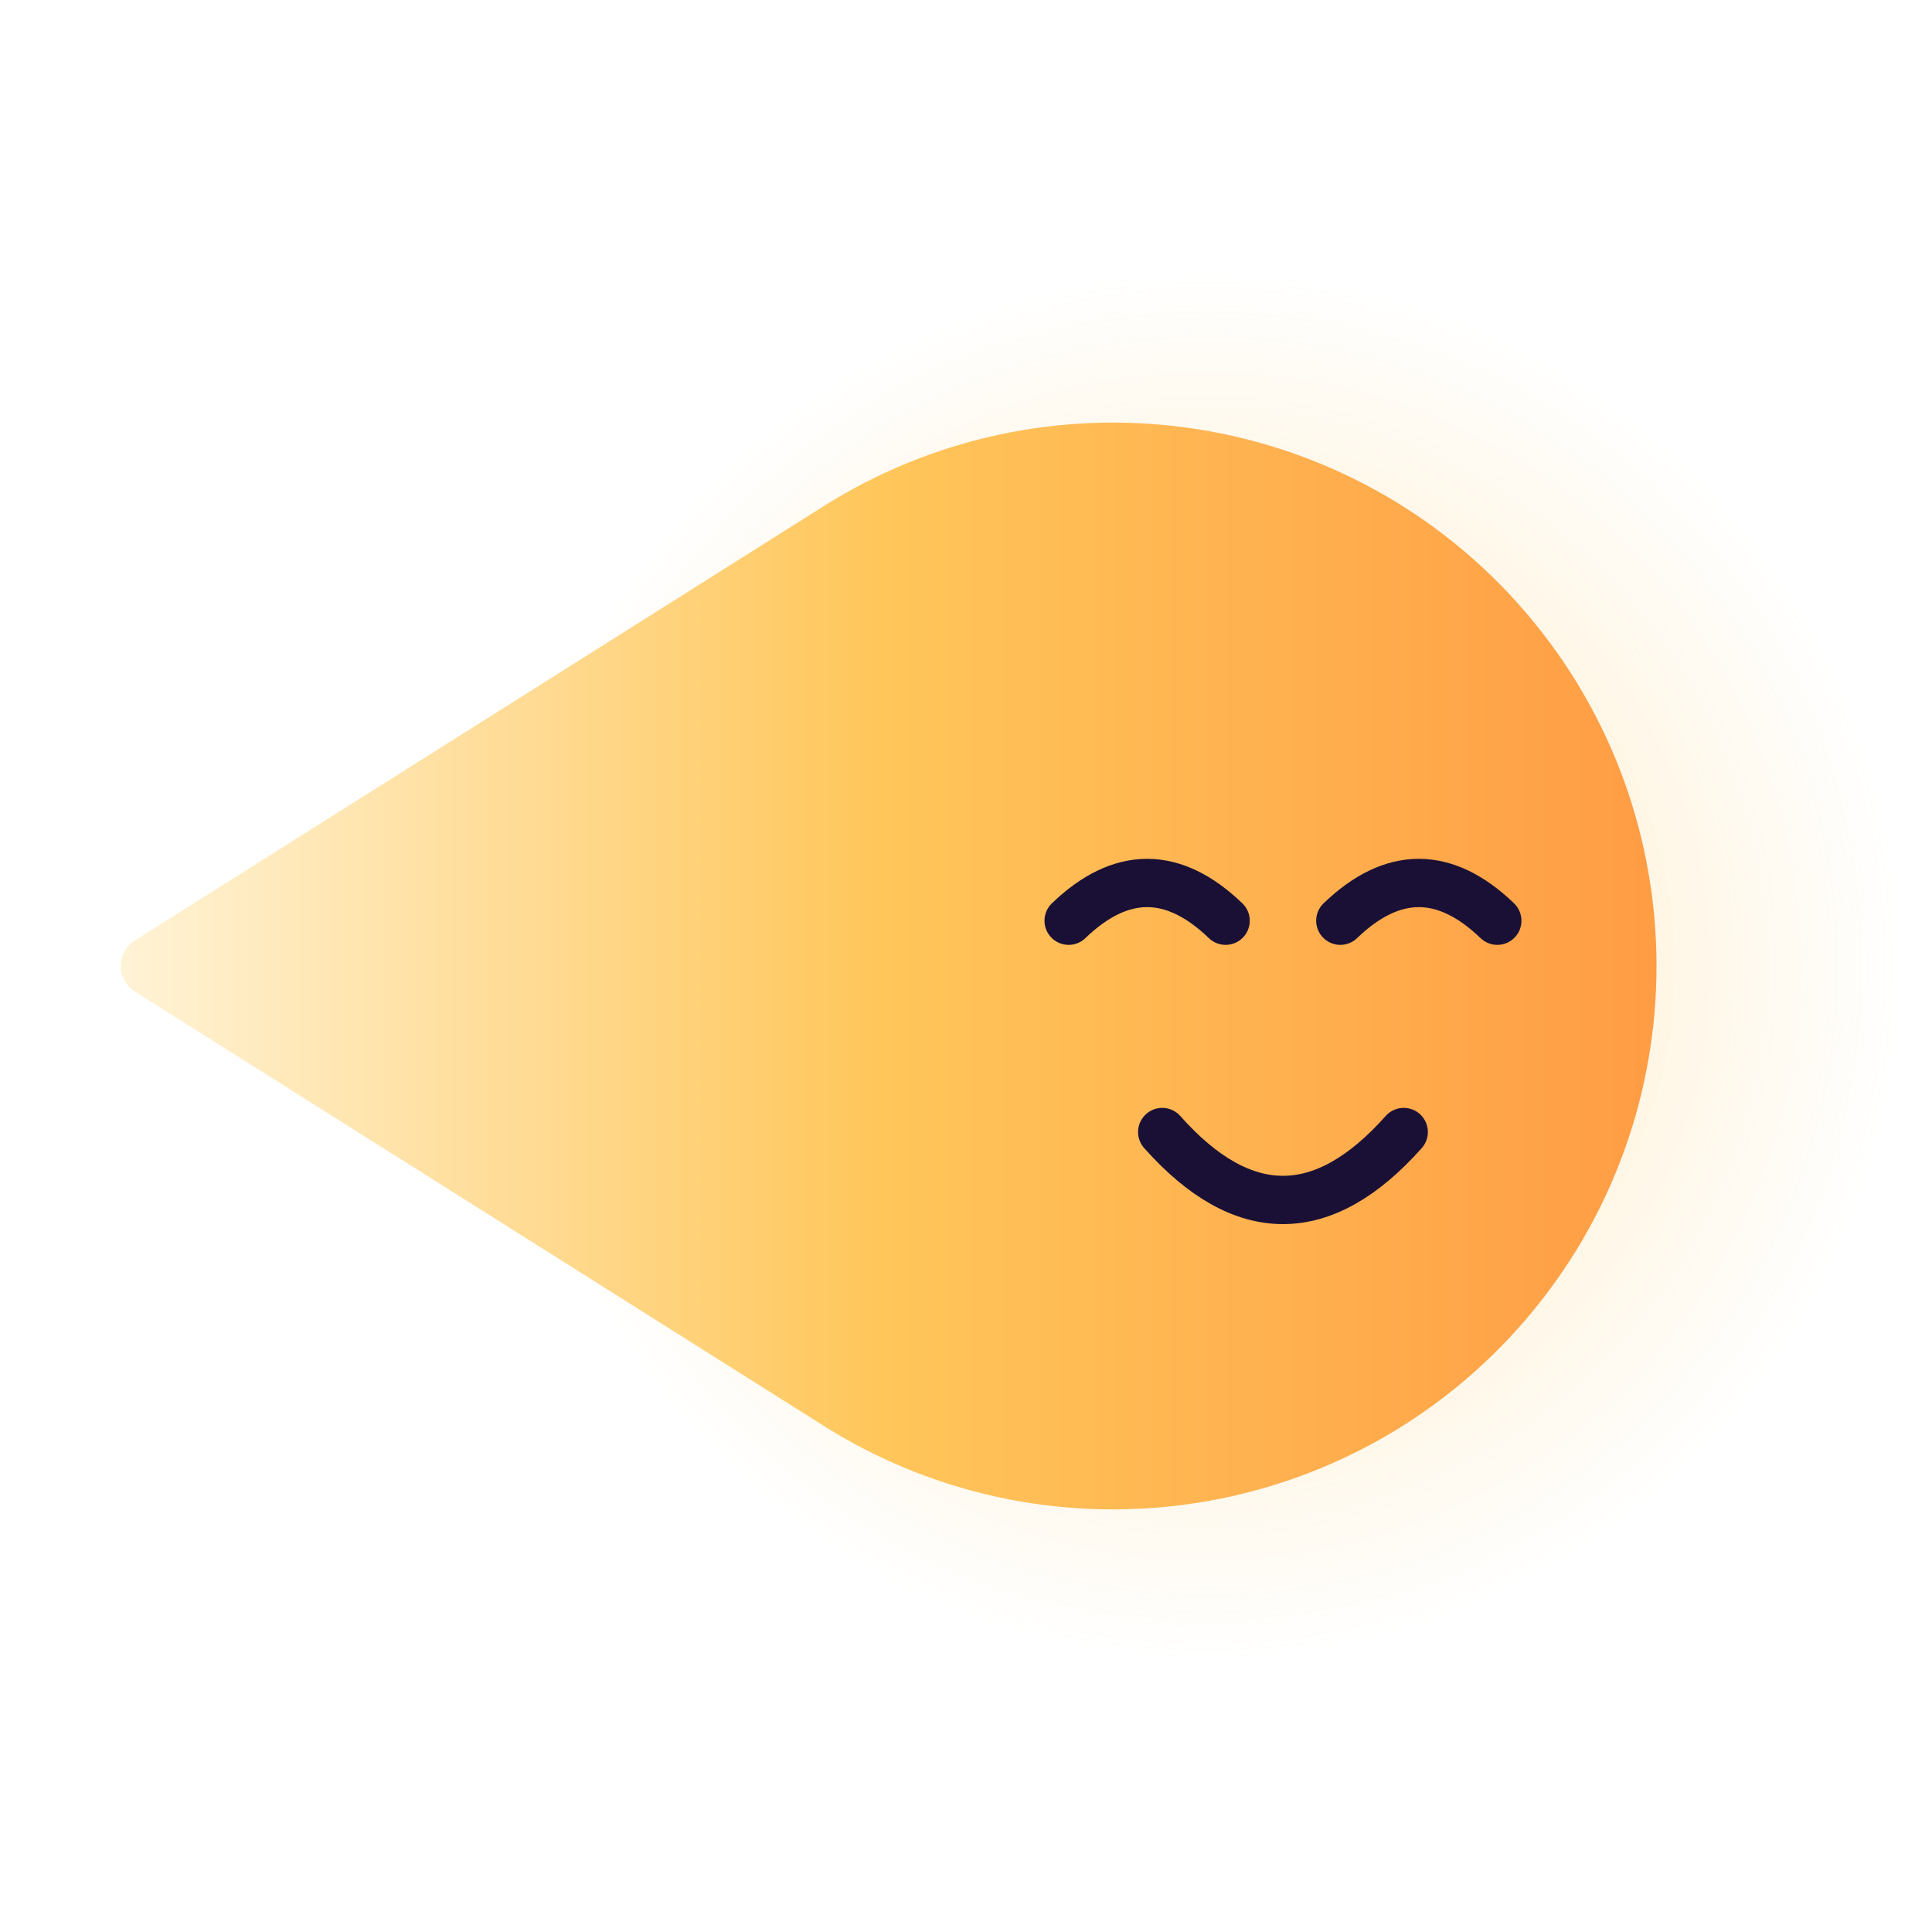
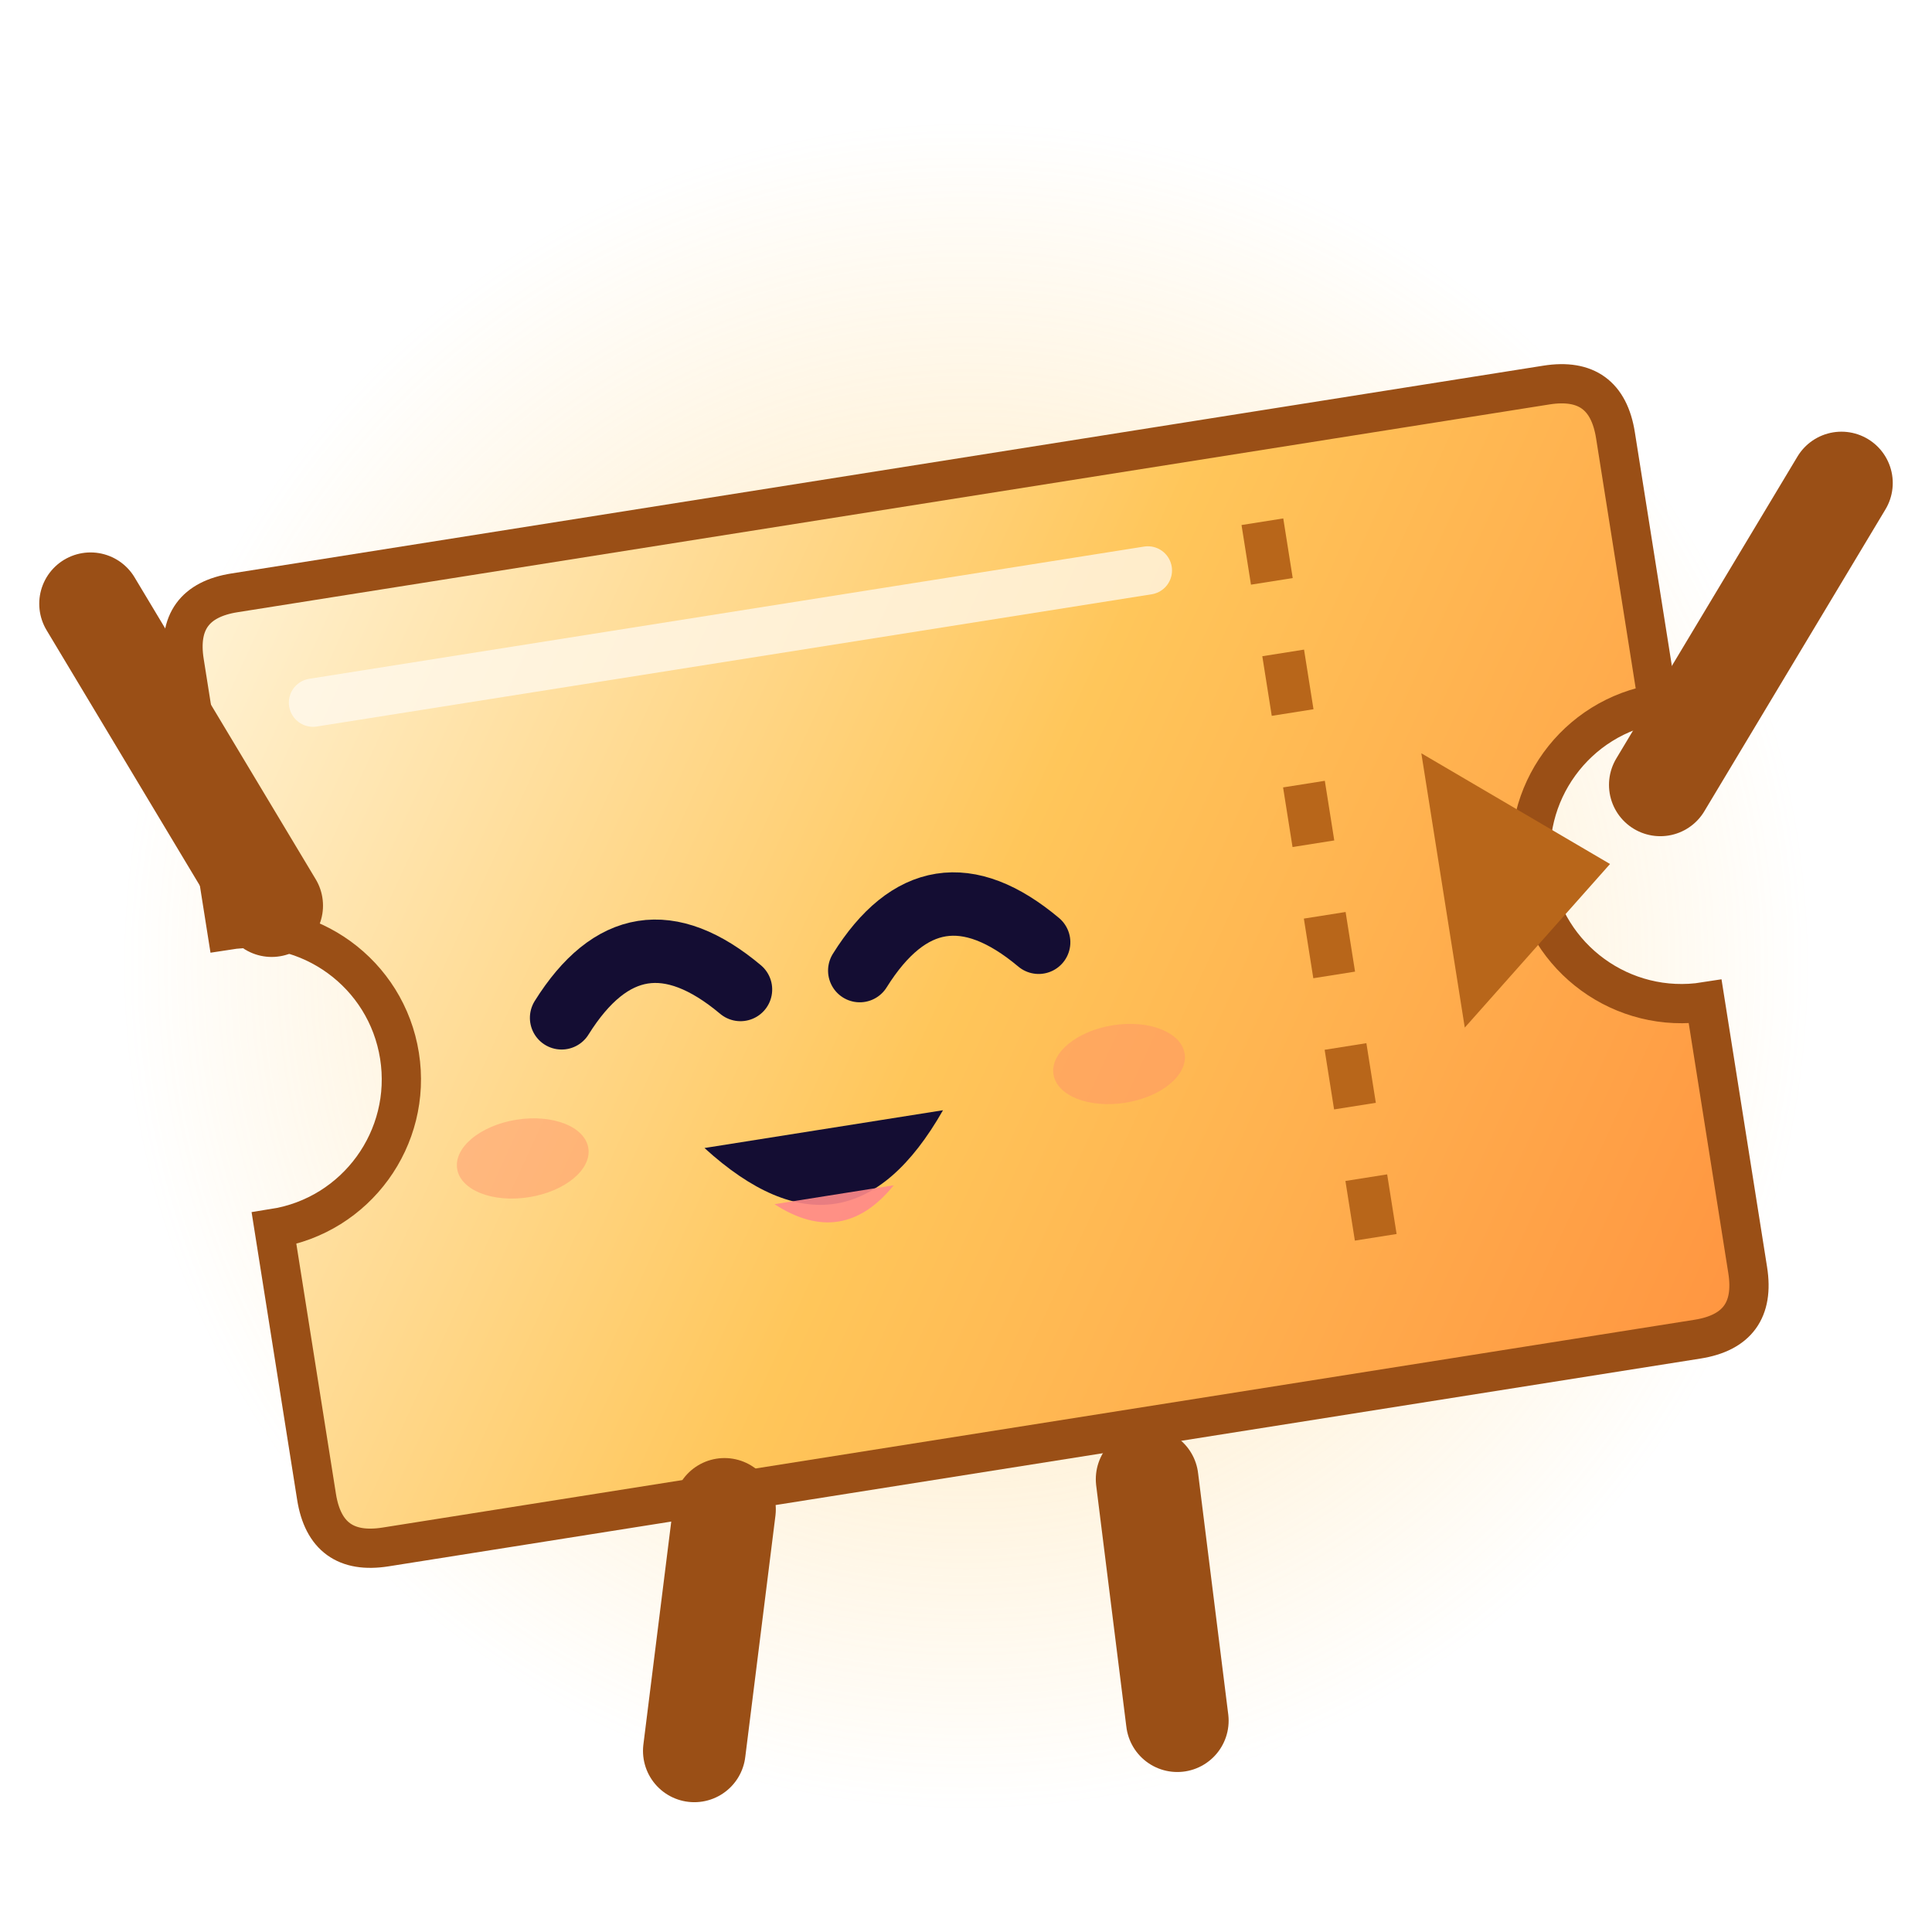
<svg xmlns="http://www.w3.org/2000/svg" viewBox="0 0 64 64">
  <defs>
-     <linearGradient id="slh-f" gradientUnits="userSpaceOnUse" x1="4" y1="0" x2="60" y2="0">
+     <linearGradient id="slh-f" gradientUnits="userSpaceOnUse" x1="8" y1="16" x2="56" y2="48">
      <stop offset="0" stop-color="#fff3d6" stop-opacity="1" />
-       <stop offset="0.45" stop-color="#ffc65a" stop-opacity="1" />
+       <stop offset="0.5" stop-color="#ffc65a" stop-opacity="1" />
      <stop offset="1" stop-color="#ff9440" stop-opacity="1" />
    </linearGradient>
-     <radialGradient id="slh-g" gradientUnits="userSpaceOnUse" cx="40" cy="32" r="23">
-       <stop offset="0" stop-color="#ffc65a" stop-opacity="0.45" />
+     <radialGradient id="slh-g" gradientUnits="userSpaceOnUse" cx="32" cy="32" r="28">
+       <stop offset="0" stop-color="#ffc65a" stop-opacity="0.5" />
      <stop offset="1" stop-color="#ffc65a" stop-opacity="0" />
    </radialGradient>
  </defs>
-   <circle class="mascot-glow" cx="40" cy="32" r="23" fill="url(#slh-g)" />
-   <path d="M5 32 L28 17.5 A17 17 0 1 1 28 46.5 Z" fill="url(#slh-f)" stroke="url(#slh-f)" stroke-width="2" stroke-linejoin="round" />
-   <g class="mascot-face">
-     <path d="M35.4 30.5 Q38 28 40.6 30.5" fill="none" stroke="#1a1036" stroke-width="1.6" stroke-linecap="round" />
-     <path d="M44.4 30.5 Q47 28 49.6 30.5" fill="none" stroke="#1a1036" stroke-width="1.6" stroke-linecap="round" />
-     <path d="M38.5 37.5 Q42.5 42 46.5 37.5" fill="none" stroke="#1a1036" stroke-width="1.6" stroke-linecap="round" />
+   <circle class="mascot-glow" cx="32" cy="32" r="28" fill="url(#slh-g)" />
+   <g transform="rotate(-9 32 32)">
+     <path d="M10 16 H54 Q56 16 56 18 V27 A5 5 0 0 0 56 37 V46 Q56 48 54 48 H10 Q8 48 8 46 V37 A5 5 0 0 0 8 27 V18 Q8 16 10 16Z" fill="url(#slh-f)" stroke="#9a4f16" stroke-width="1.3" />
+     <path d="M44 19 V45" stroke="#b8661a" stroke-width="1.4" stroke-dasharray="2 2.4" />
+     <path d="M48 27.4 L53.6 32 L48 36.6Z" fill="#b8661a" />
+     <path d="M12 20 H40" stroke="#fffaf0" stroke-width="1.6" opacity="0.75" stroke-linecap="round" />
+     <g class="mascot-face">
+       <path d="M18.5 31.6 Q21.5 28.15 24.5 31.6" stroke="#140d33" stroke-width="2.1" fill="none" stroke-linecap="round" />
+       <path d="M28.5 31.6 Q31.5 28.15 34.5 31.6" stroke="#140d33" stroke-width="2.1" fill="none" stroke-linecap="round" />
+       <path d="M22.5 36.6 Q26.5 41.6 30.5 36.6 Z" fill="#140d33" />
+       <path d="M24.5 38.8 Q26.5 40.6 28.5 38.8" fill="#ff8a8a" opacity="0.9" />
+       <ellipse cx="16.5" cy="36" rx="2.2" ry="1.3" fill="#ff8f6a" opacity="0.45" />
+       <ellipse cx="36.5" cy="36" rx="2.2" ry="1.3" fill="#ff8f6a" opacity="0.45" />
+     </g>
  </g>
+   <path d="M9 30 L3 20" stroke="#9a4f16" stroke-width="3.4" fill="none" stroke-linecap="round" stroke-linejoin="round" />
+   <path d="M55 26 L61 16" stroke="#9a4f16" stroke-width="3.4" fill="none" stroke-linecap="round" stroke-linejoin="round" />
+   <path d="M24 50 L23 58" stroke="#9a4f16" stroke-width="3.4" fill="none" stroke-linecap="round" stroke-linejoin="round" />
+   <path d="M38 49 L39 57" stroke="#9a4f16" stroke-width="3.4" fill="none" stroke-linecap="round" stroke-linejoin="round" />
</svg>
